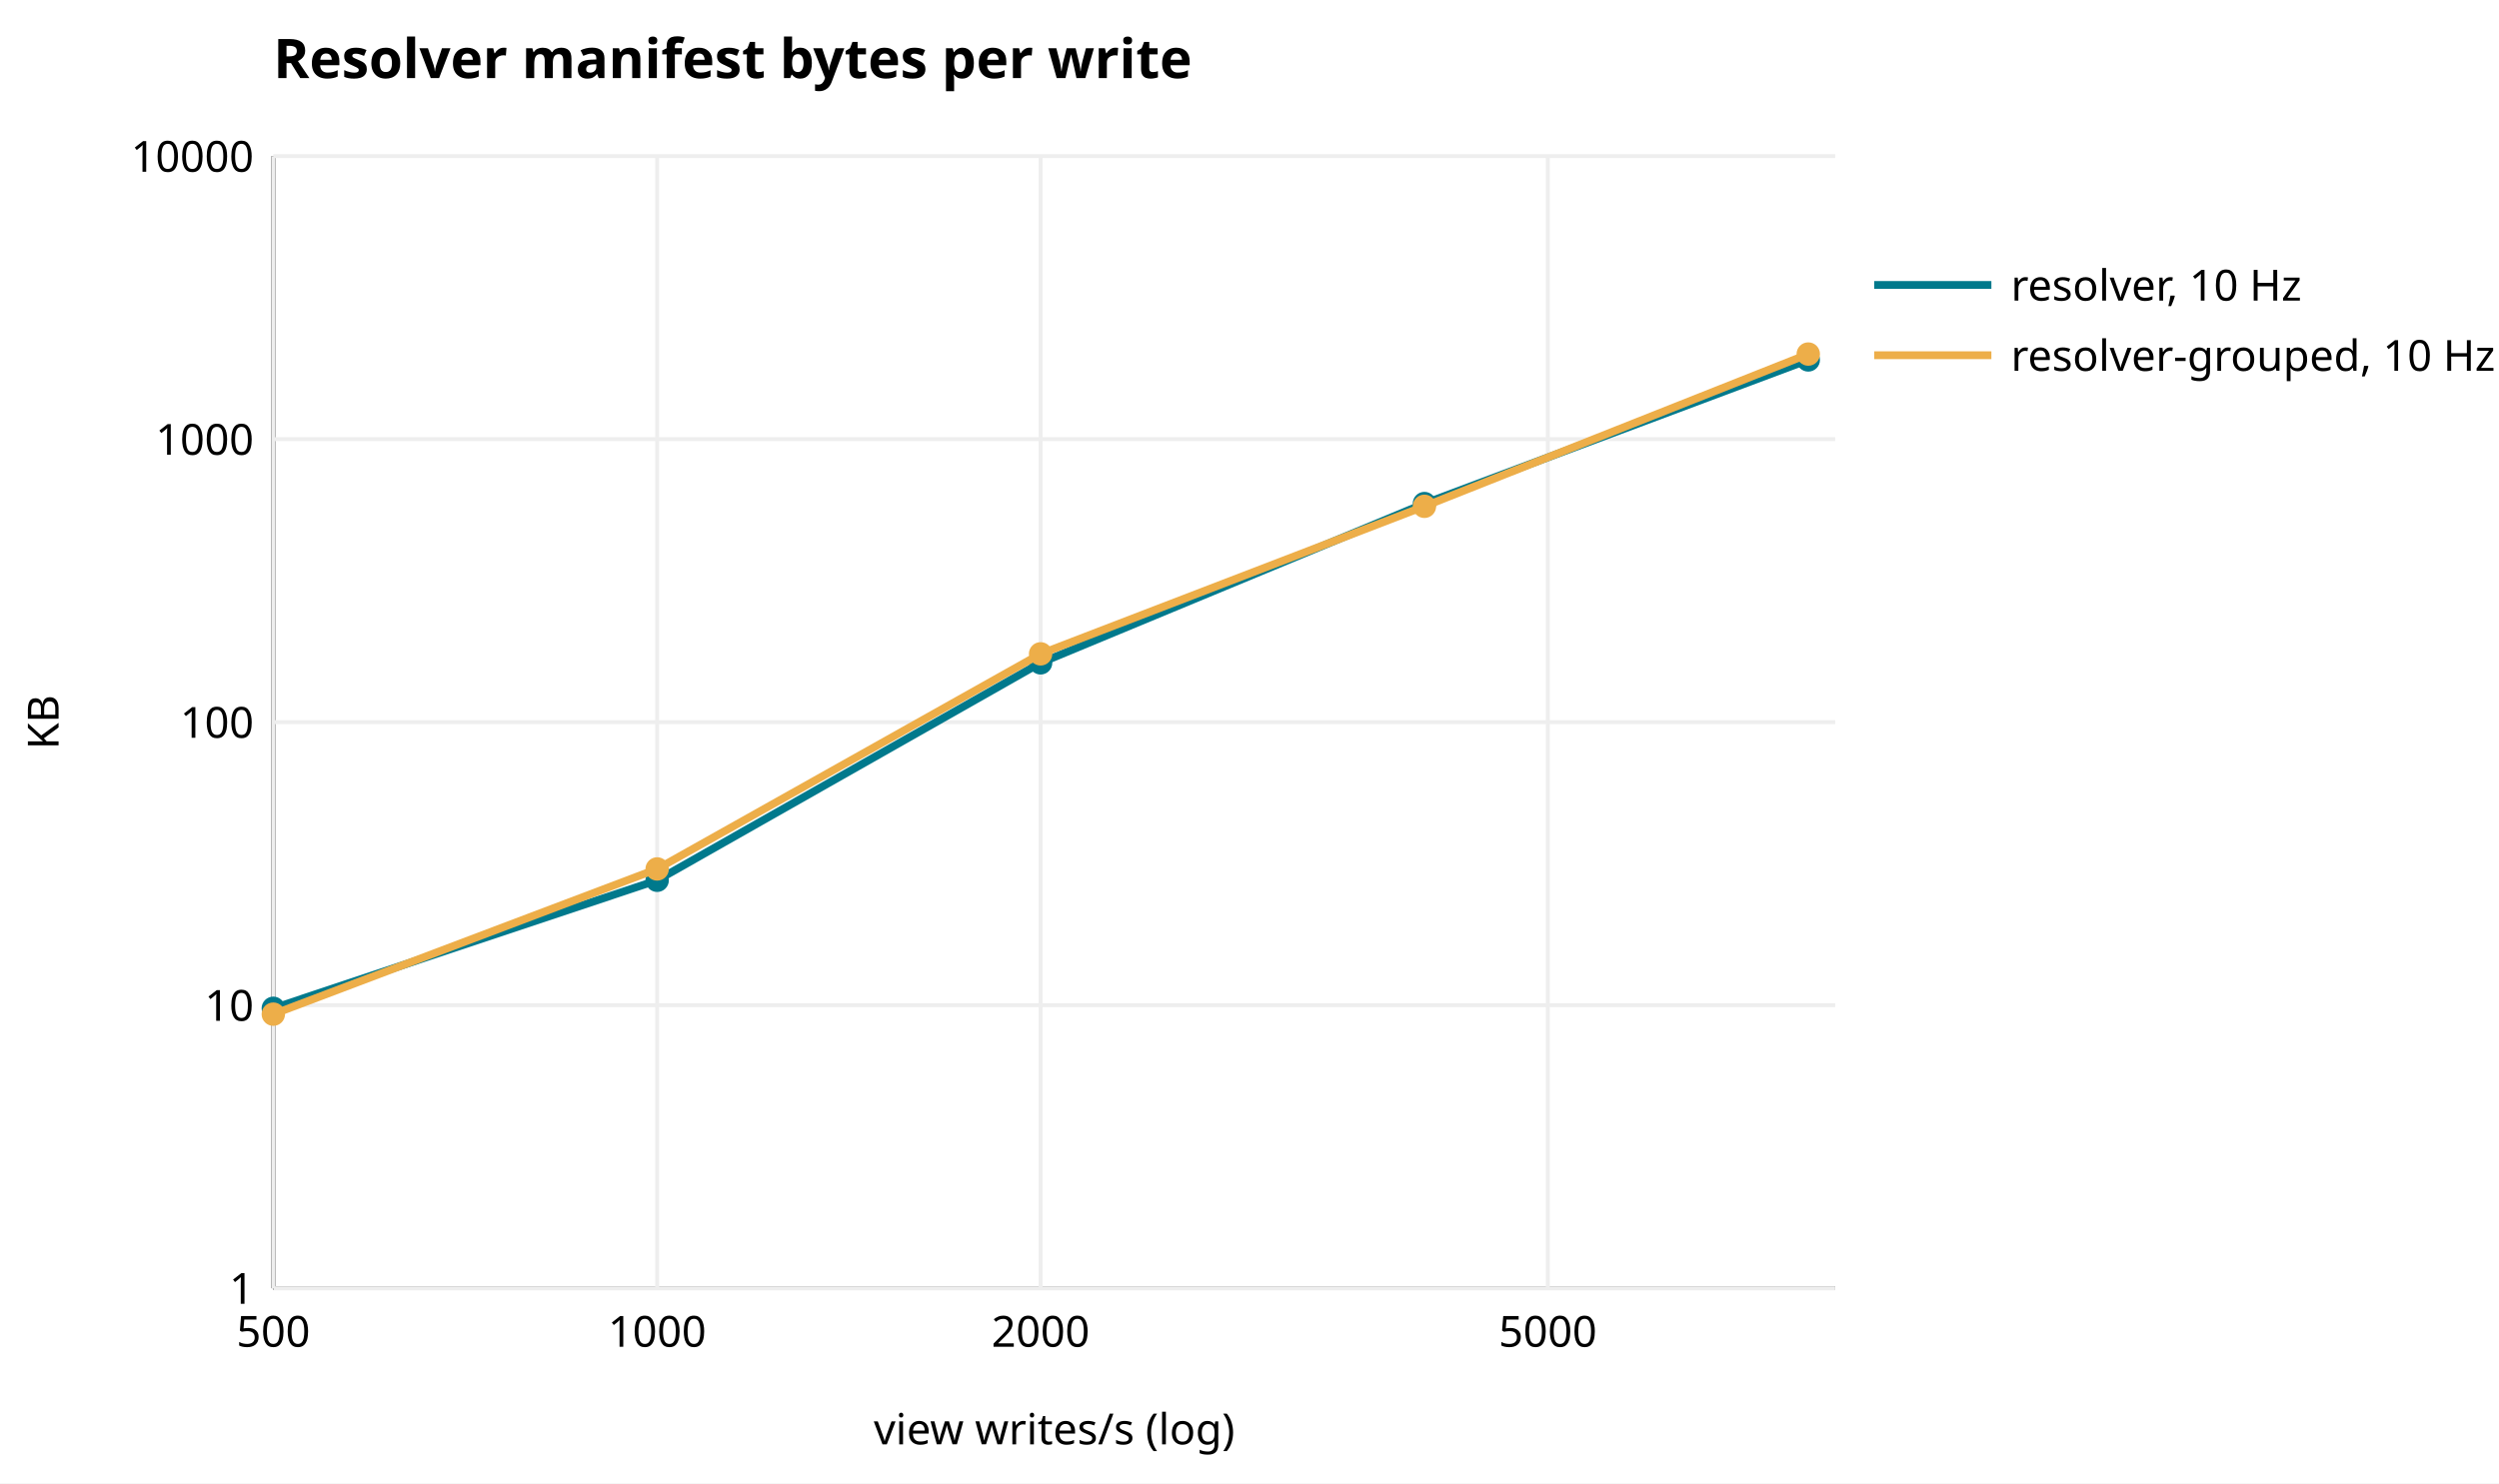
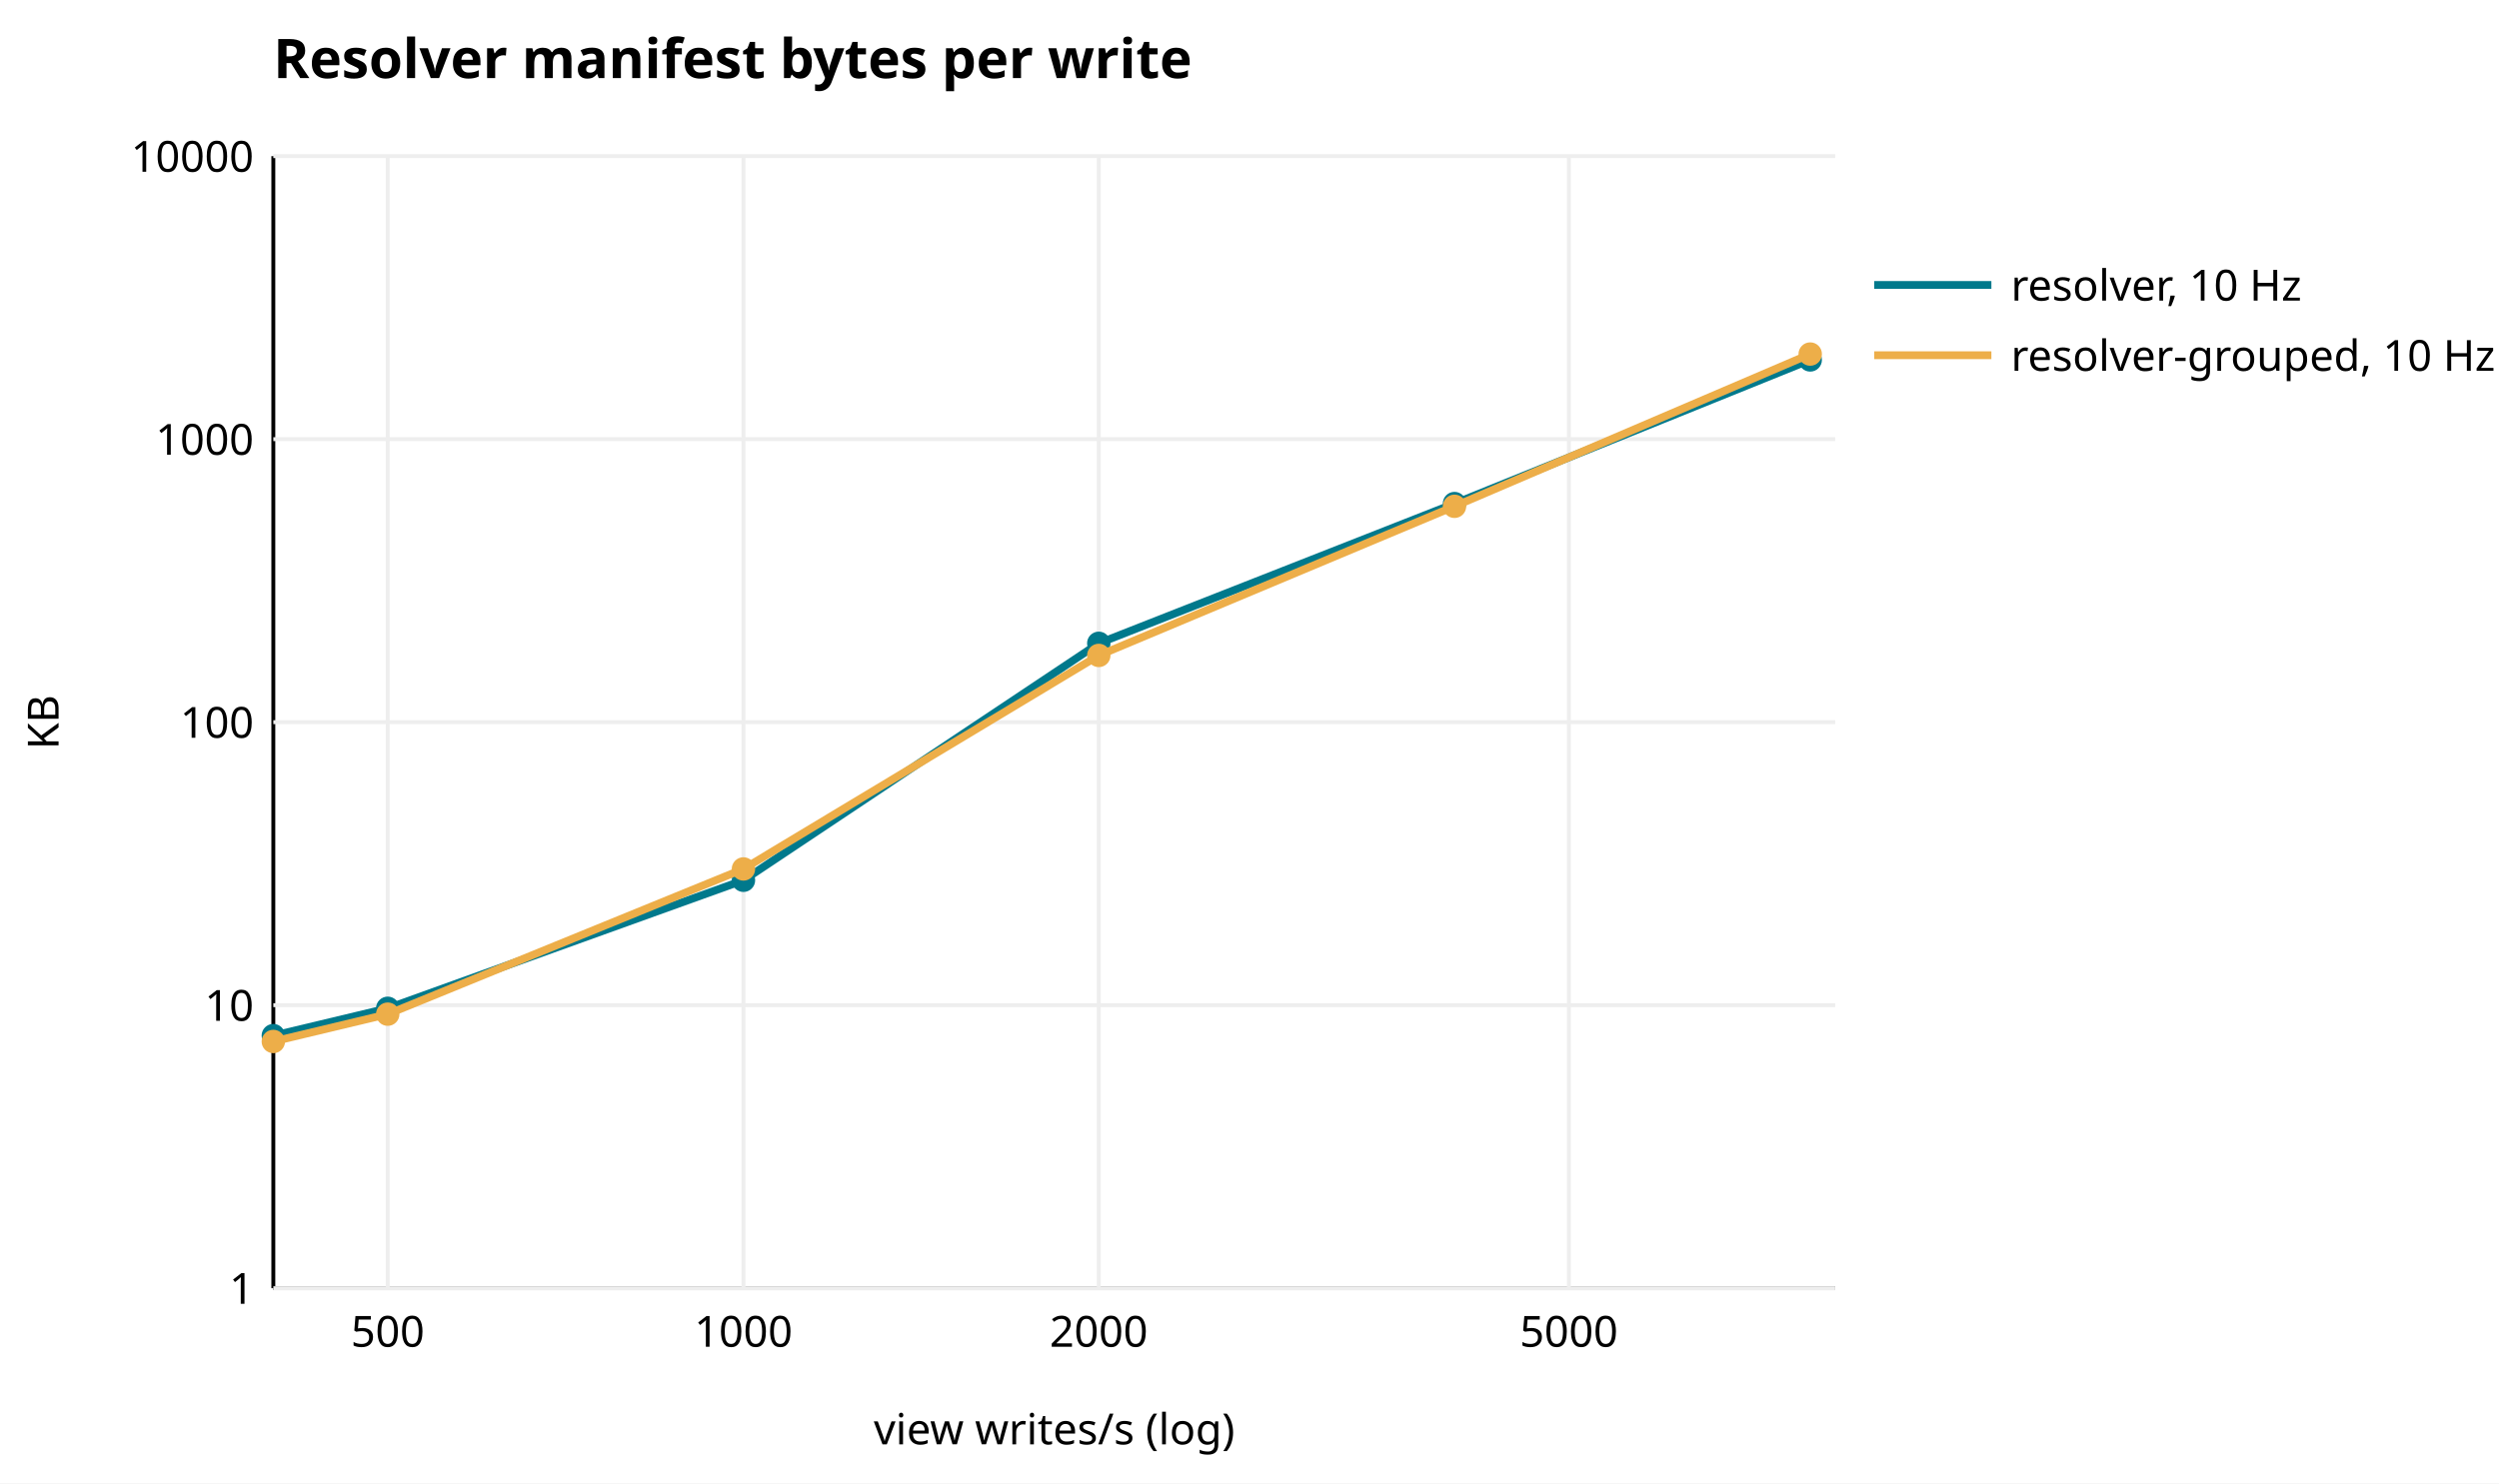
<svg xmlns="http://www.w3.org/2000/svg" width="640" height="380" font-family="sans-serif" font-size="11">
  <rect width="640" height="380" fill="white" />
  <text x="70" y="20" font-size="14" font-weight="bold">Resolver manifest bytes per write</text>
  <line x1="70" y1="330" x2="470" y2="330" stroke="black" />
  <line x1="70" y1="40" x2="70" y2="330" stroke="black" />
  <text x="270.0" y="370" text-anchor="middle">view writes/s (log)</text>
  <text x="15" y="185.0" transform="rotate(-90 15 185.0)" text-anchor="middle">KB</text>
-   <line x1="70.0" y1="330" x2="70.0" y2="40" stroke="#eee" />
-   <text x="70.0" y="345" text-anchor="middle">500</text>
-   <line x1="168.3" y1="330" x2="168.3" y2="40" stroke="#eee" />
-   <text x="168.3" y="345" text-anchor="middle">1000</text>
-   <line x1="266.5" y1="330" x2="266.5" y2="40" stroke="#eee" />
-   <text x="266.5" y="345" text-anchor="middle">2000</text>
-   <line x1="396.4" y1="330" x2="396.4" y2="40" stroke="#eee" />
-   <text x="396.4" y="345" text-anchor="middle">5000</text>
+   <line x1="99.3" y1="330" x2="99.3" y2="40" stroke="#eee" />
+   <text x="99.3" y="345" text-anchor="middle">500</text>
+   <line x1="190.4" y1="330" x2="190.4" y2="40" stroke="#eee" />
+   <text x="190.4" y="345" text-anchor="middle">1000</text>
+   <line x1="281.4" y1="330" x2="281.4" y2="40" stroke="#eee" />
+   <text x="281.4" y="345" text-anchor="middle">2000</text>
+   <line x1="401.8" y1="330" x2="401.8" y2="40" stroke="#eee" />
+   <text x="401.8" y="345" text-anchor="middle">5000</text>
  <line x1="70" y1="330.0" x2="470" y2="330.0" stroke="#eee" />
  <text x="65" y="334.0" text-anchor="end">1</text>
  <line x1="70" y1="257.5" x2="470" y2="257.5" stroke="#eee" />
  <text x="65" y="261.5" text-anchor="end">10</text>
  <line x1="70" y1="185.0" x2="470" y2="185.0" stroke="#eee" />
  <text x="65" y="189.0" text-anchor="end">100</text>
  <line x1="70" y1="112.5" x2="470" y2="112.5" stroke="#eee" />
  <text x="65" y="116.5" text-anchor="end">1000</text>
  <line x1="70" y1="40.0" x2="470" y2="40.0" stroke="#eee" />
  <text x="65" y="44.0" text-anchor="end">10000</text>
-   <path d="M70.0,258.3 L168.3,225.5 L266.5,169.8 L364.8,129.0 L463.1,92.2" fill="none" stroke="#00798c" stroke-width="2" stroke-dasharray="" />
-   <circle cx="70.0" cy="258.3" r="3" fill="#00798c" />
-   <circle cx="168.3" cy="225.5" r="3" fill="#00798c" />
-   <circle cx="266.5" cy="169.8" r="3" fill="#00798c" />
-   <circle cx="364.8" cy="129.0" r="3" fill="#00798c" />
-   <circle cx="463.1" cy="92.2" r="3" fill="#00798c" />
+   <path d="M70.0,265.3 L99.3,258.3 L190.4,225.5 L281.4,164.8 L372.5,129.0 L463.6,92.2" fill="none" stroke="#00798c" stroke-width="2" stroke-dasharray="" />
+   <circle cx="70.0" cy="265.3" r="3" fill="#00798c" />
+   <circle cx="99.3" cy="258.3" r="3" fill="#00798c" />
+   <circle cx="190.4" cy="225.5" r="3" fill="#00798c" />
+   <circle cx="281.4" cy="164.8" r="3" fill="#00798c" />
+   <circle cx="372.5" cy="129.0" r="3" fill="#00798c" />
+   <circle cx="463.6" cy="92.2" r="3" fill="#00798c" />
  <line x1="480" y1="73" x2="510" y2="73" stroke="#00798c" stroke-width="2" stroke-dasharray="" />
  <text x="515" y="77">resolver, 10 Hz</text>
-   <path d="M70.0,259.8 L168.3,222.6 L266.5,167.5 L364.8,129.7 L463.1,90.7" fill="none" stroke="#edae49" stroke-width="2" stroke-dasharray="" />
-   <circle cx="70.0" cy="259.8" r="3" fill="#edae49" />
-   <circle cx="168.3" cy="222.6" r="3" fill="#edae49" />
-   <circle cx="266.5" cy="167.5" r="3" fill="#edae49" />
-   <circle cx="364.8" cy="129.7" r="3" fill="#edae49" />
-   <circle cx="463.1" cy="90.7" r="3" fill="#edae49" />
+   <path d="M70.0,266.8 L99.3,259.8 L190.4,222.6 L281.4,167.9 L372.5,129.7 L463.6,90.7" fill="none" stroke="#edae49" stroke-width="2" stroke-dasharray="" />
+   <circle cx="70.0" cy="266.8" r="3" fill="#edae49" />
+   <circle cx="99.3" cy="259.8" r="3" fill="#edae49" />
+   <circle cx="190.4" cy="222.6" r="3" fill="#edae49" />
+   <circle cx="281.4" cy="167.9" r="3" fill="#edae49" />
+   <circle cx="372.5" cy="129.7" r="3" fill="#edae49" />
+   <circle cx="463.6" cy="90.7" r="3" fill="#edae49" />
  <line x1="480" y1="91" x2="510" y2="91" stroke="#edae49" stroke-width="2" stroke-dasharray="" />
  <text x="515" y="95">resolver-grouped, 10 Hz</text>
</svg>
